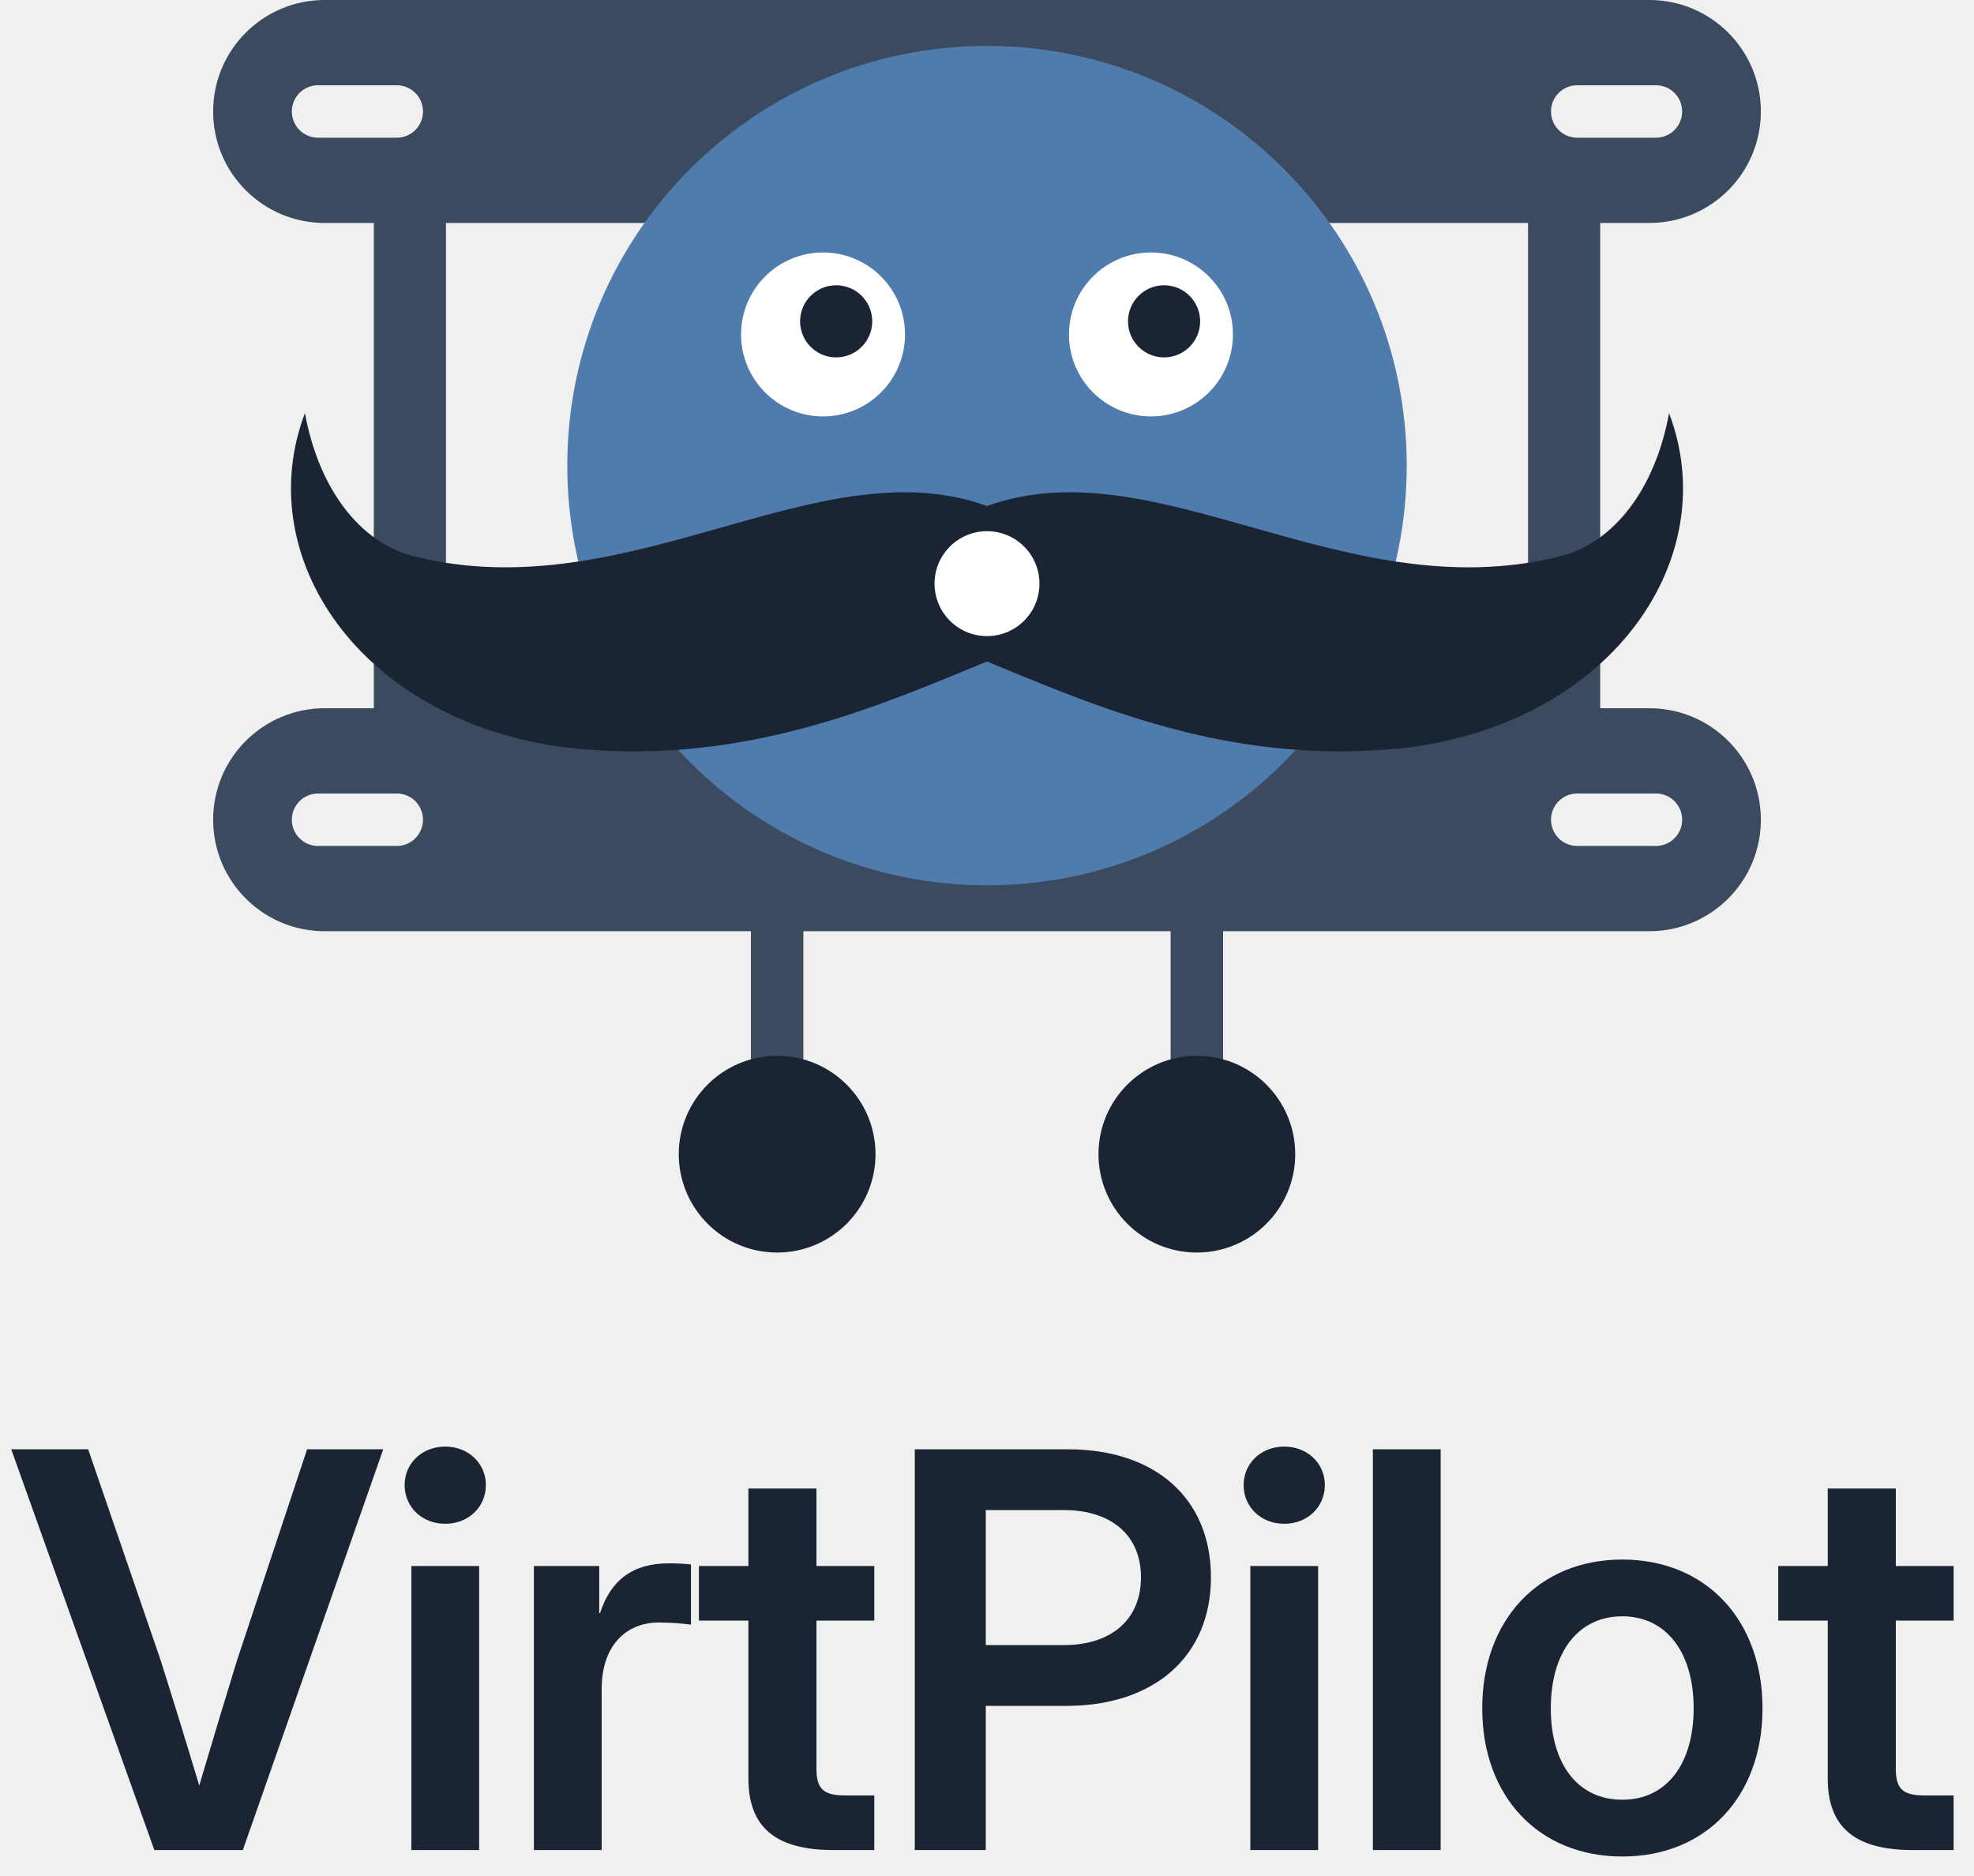
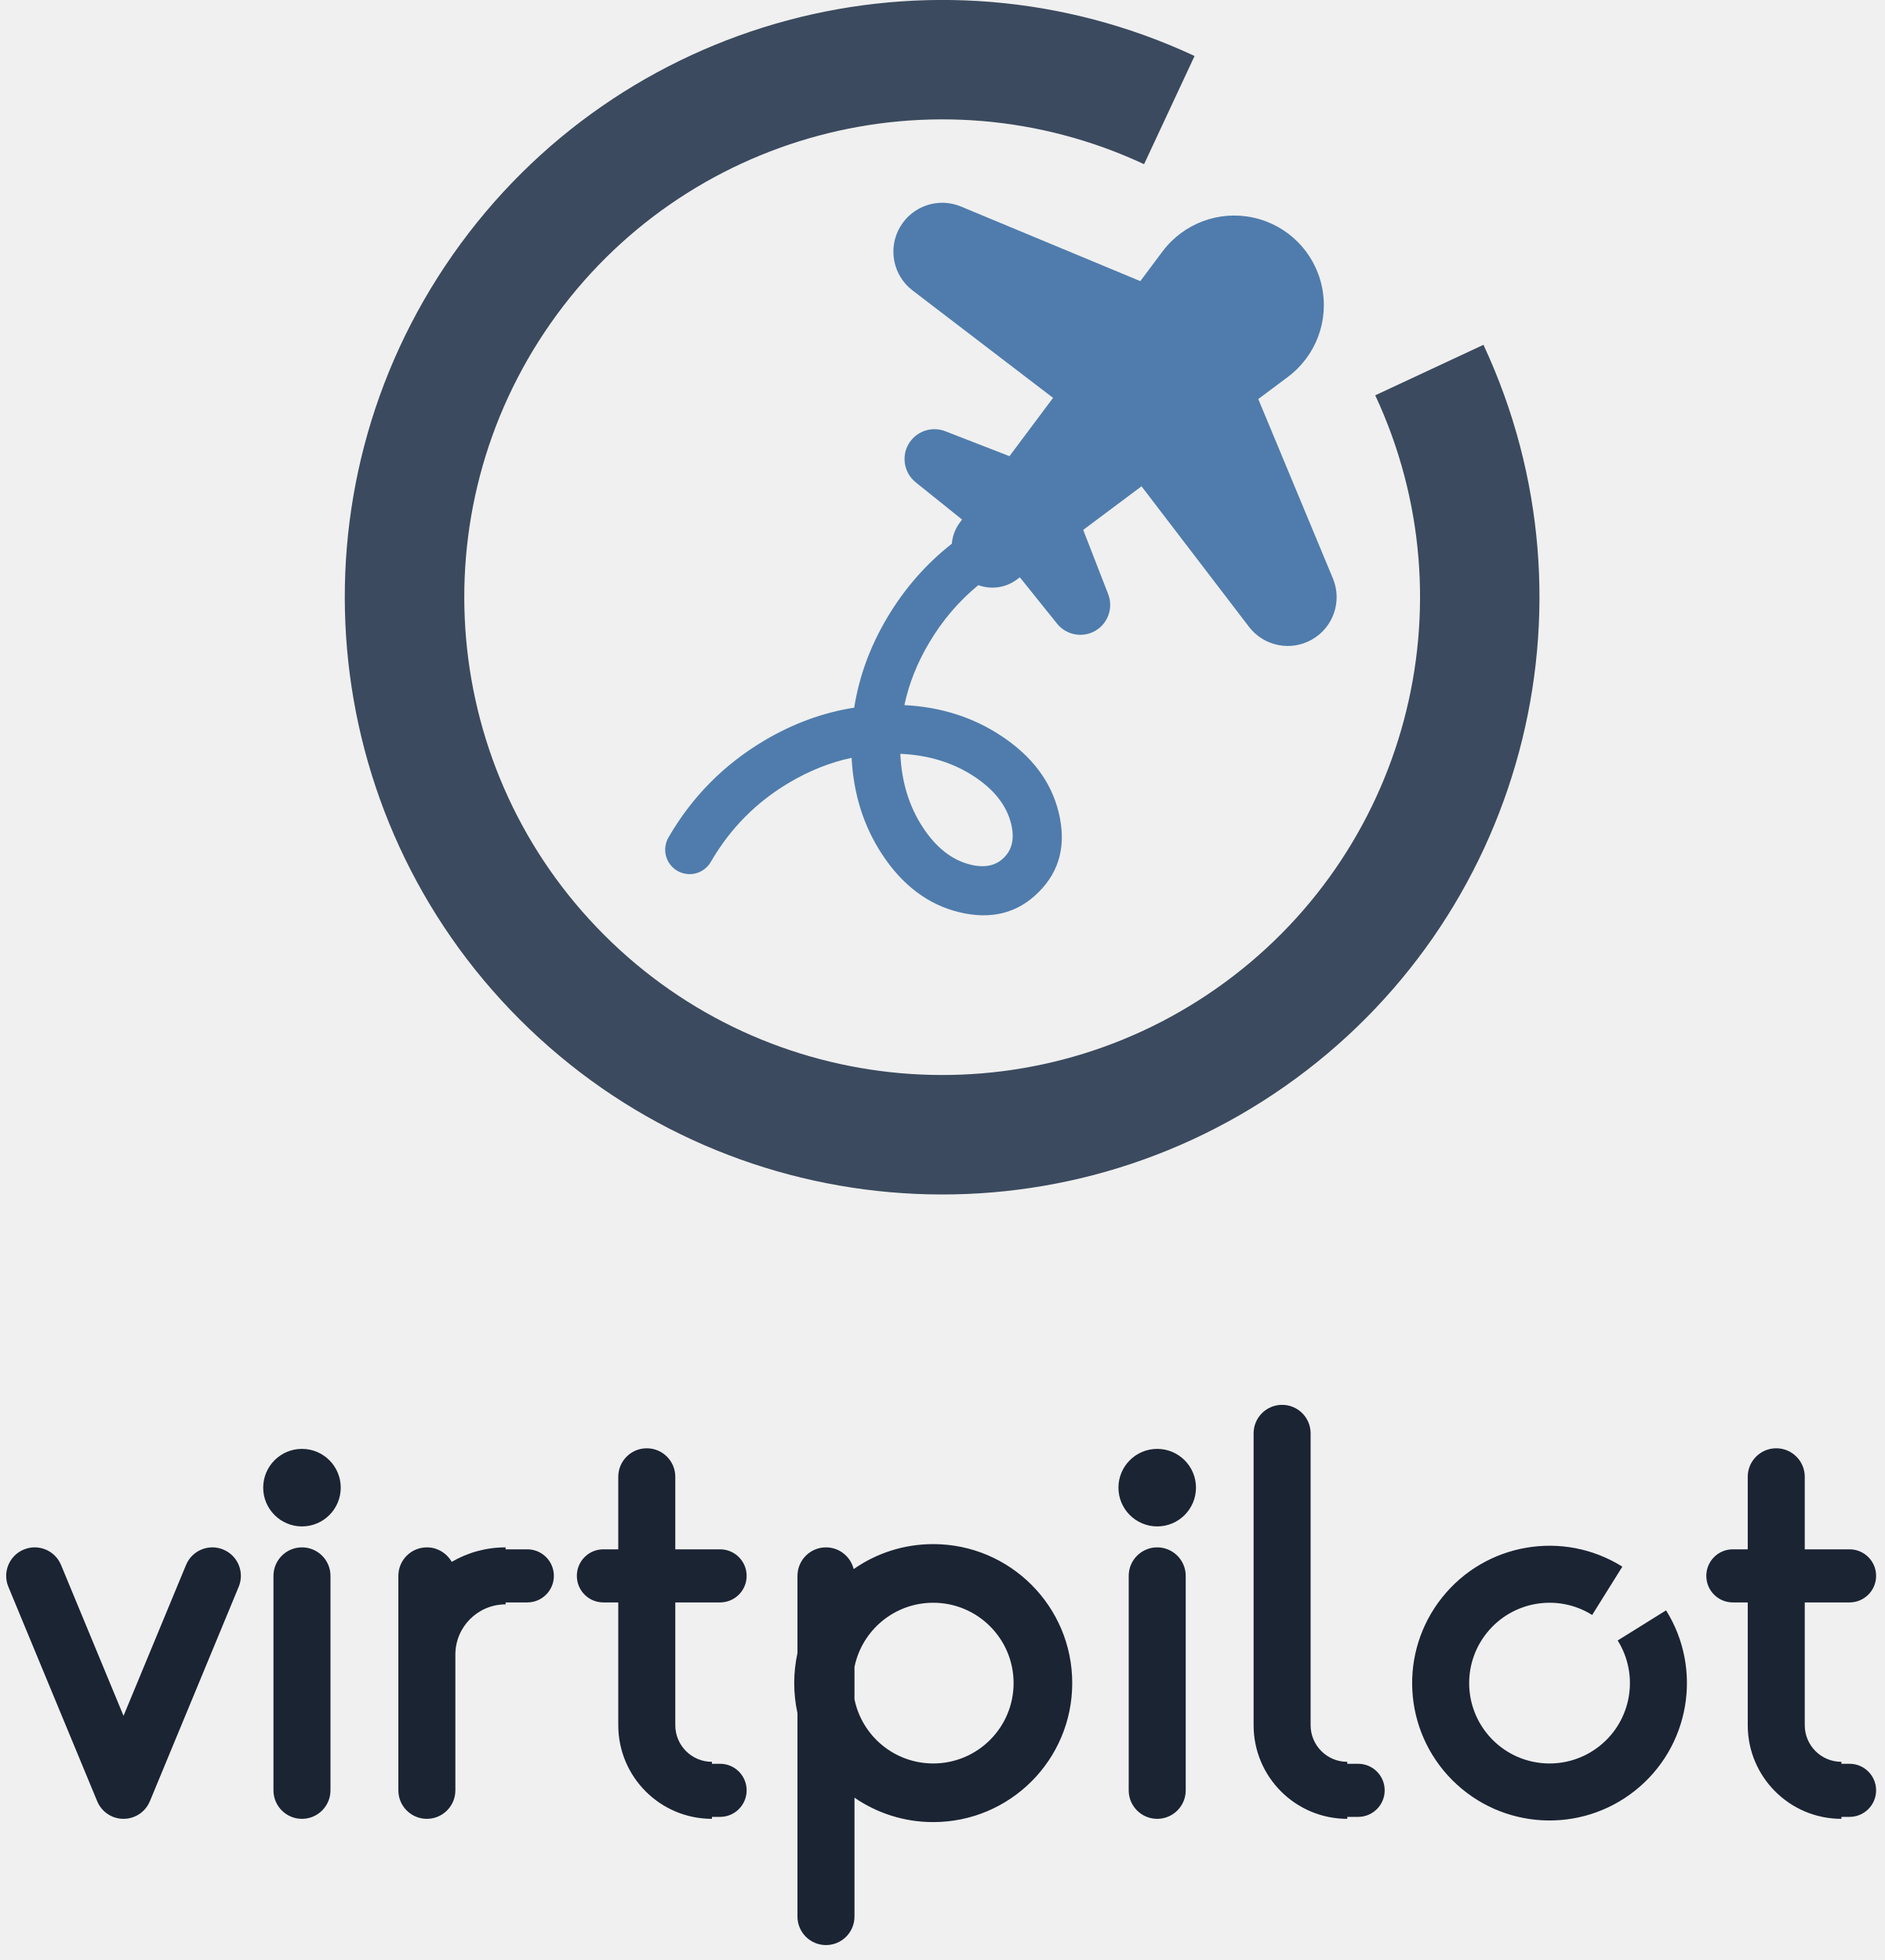
- <svg xmlns="http://www.w3.org/2000/svg" viewBox="0 0 301 286" width="301" height="286">
-   <g transform="translate(22.5 -34)">
-     <path fill="#3B4A5E" d="M92 172H100V210H92ZM156 172H164V210H156Z" />
-     <path fill="#1B2433" d="M81 210C81 201.72 87.72 195 96 195C104.28 195 111 201.72 111 210C111 218.28 104.28 225 96 225C87.72 225 81 218.28 81 210ZM145 210C145 201.72 151.72 195 160 195C168.28 195 175 201.72 175 210C175 218.28 168.28 225 160 225C151.72 225 145 218.28 145 210Z" />
-     <path fill="#3B4A5E" d="M27 34H229C238.39 34 246 41.61 246 51C246 60.39 238.39 68 229 68H221.5V142H229C238.39 142 246 149.61 246 159C246 168.39 238.39 176 229 176H27C17.61 176 10 168.39 10 159C10 149.61 17.61 142 27 142H34.5V68H27C17.61 68 10 60.39 10 51C10 41.61 17.61 34 27 34ZM210.5 68H45.5V142H210.5V68ZM218 155C215.79 155 214 156.79 214 159C214 161.21 215.79 163 218 163H230C232.21 163 234 161.21 234 159C234 156.79 232.21 155 230 155ZM218 47C215.79 47 214 48.79 214 51C214 53.21 215.79 55 218 55H230C232.21 55 234 53.21 234 51C234 48.79 232.21 47 230 47ZM26 155C23.79 155 22 156.79 22 159C22 161.21 23.79 163 26 163H38C40.21 163 42 161.21 42 159C42 156.79 40.21 155 38 155ZM26 47C23.79 47 22 48.79 22 51C22 53.21 23.79 55 26 55H38C40.21 55 42 53.21 42 51C42 48.79 40.21 47 38 47Z" />
-     <circle cx="128" cy="105" r="64" fill="#4F7CAC" />
-     <circle cx="103" cy="85" r="12.5" fill="#FFFFFF" />
-     <circle cx="105" cy="83" r="5.5" fill="#1B2433" />
-     <circle cx="153" cy="85" r="12.5" fill="#FFFFFF" />
-     <circle cx="155" cy="83" r="5.5" fill="#1B2433" />
-     <path fill="#1B2433" d="M128 134.87C127.46 135.09 126.92 135.31 126.38 135.54C109.28 142.62 89.22 150.92 63.52 147.96C32.32 143.8 15.68 118.84 24 97C26.08 108.44 32.32 116.76 40.64 118.84C57.28 123 72.87 118.58 87.56 114.42C101.86 110.37 115.3 106.57 128 111.16C140.7 106.57 154.14 110.37 168.44 114.42C183.13 118.58 198.72 123 215.36 118.84C223.68 116.76 229.92 108.44 232 97C240.32 118.84 223.68 143.8 192.48 147.96C166.78 150.92 146.72 142.62 129.62 135.54C129.08 135.31 128.54 135.09 128 134.87Z" />
-     <circle cx="128" cy="123" r="8" fill="#FFFFFF" />
+ <svg xmlns="http://www.w3.org/2000/svg" viewBox="0 0 347 361" width="347" height="361">
+   <g transform="translate(45.5 -18)">
+     <path fill="#3B4A5E" d="M227.69 81.51C250.25 129.89 234.82 187.49 191.09 218.11C147.36 248.73 87.96 243.53 50.22 205.78C12.47 168.04 7.27 108.64 37.89 64.91C68.51 21.18 126.11 5.75 174.49 28.31L165.19 48.24C126.49 30.19 80.41 42.54 55.92 77.52C31.42 112.51 35.58 160.03 65.78 190.22C95.97 220.42 143.49 224.58 178.48 200.08C213.46 175.59 225.81 129.51 207.76 90.81L227.69 81.51Z" />
+     <path fill="#4F7CAC" d="M168.58 64.32C172.45 59.15 178.99 56.7 185.3 58.08C191.62 59.45 196.55 64.38 197.92 70.7C199.3 77.01 196.85 83.55 191.68 87.42L186.22 91.5L199.96 124.53C201.7 128.7 200.07 133.51 196.15 135.77C192.24 138.03 187.26 137.04 184.51 133.45L164.72 107.57L153.98 115.6L158.58 127.43C159.56 129.96 158.55 132.83 156.2 134.19C153.85 135.54 150.86 134.98 149.16 132.86L142.31 124.33L141.74 124.75C139.65 126.31 136.98 126.62 134.67 125.77Q129.29 130.19 125.64 136.34Q122.31 141.93 121.05 147.87Q131.04 148.38 138.78 153.47Q147.35 159.07 149.45 167.58Q151.64 176.47 145.78 182.31Q139.93 188.18 131.05 185.99Q122.55 183.89 116.93 175.33Q111.85 167.59 111.33 157.58Q105.4 158.84 99.8 162.17Q90.7 167.58 85.4 176.75Q84.95 177.53 84.24 178.07Q83.53 178.62 82.66 178.85Q81.8 179.08 80.91 178.96Q80.02 178.84 79.25 178.4Q78.47 177.95 77.93 177.24Q77.38 176.53 77.15 175.66Q76.92 174.8 77.04 173.91Q77.16 173.02 77.6 172.25Q84.08 161.05 95.2 154.43Q103.2 149.68 111.81 148.34Q113.16 139.72 117.9 131.74Q122.65 123.75 129.79 118.14C129.9 116.78 130.38 115.43 131.25 114.26L131.67 113.69L123.14 106.84C121.02 105.14 120.46 102.15 121.81 99.8C123.17 97.45 126.04 96.44 128.57 97.42L140.4 102.02L148.43 91.28L122.55 71.49C118.96 68.74 117.97 63.76 120.23 59.85C122.49 55.93 127.3 54.3 131.47 56.04L164.5 69.78ZM120.3 156.84Q120.65 164.6 124.45 170.39Q128.13 176 133.21 177.25Q137.14 178.22 139.4 175.95Q141.68 173.68 140.71 169.74Q139.46 164.66 133.86 160.99Q128.05 157.18 120.3 156.84Z" />
  </g>
-   <path fill="#1B2433" d="M23.533 282.113H37.027L58.437 221.0H46.83L36.166 253.115C34.566 258.283 32.679 264.518 30.382 272.27C28.045 264.518 26.117 258.283 24.476 253.115L13.443 221.0H1.713Z M62.724 282.113H73.06V238.801H62.724ZM67.892 232.361C71.419 232.361 74.085 229.818 74.085 226.455C74.085 223.133 71.419 220.59 67.892 220.59C64.365 220.59 61.699 223.133 61.699 226.455C61.699 229.818 64.365 232.361 67.892 232.361Z M81.408 282.113H91.743V257.586C91.743 250.818 95.558 247.414 100.48 247.414C102.531 247.414 104.581 247.619 105.361 247.742V238.555C104.54 238.473 103.392 238.391 101.997 238.391C96.419 238.391 93.097 241.016 91.497 245.979H91.374V238.801H81.408Z M133.314 238.801H124.495V226.988H114.118V238.801H106.571V247.127H114.118V271.203C114.118 278.627 118.261 282.113 127.079 282.113H133.314V273.787H128.884C125.521 273.787 124.495 272.762 124.495 269.686V247.127H133.314Z M139.487 282.113H150.315V260.129H162.62C176.032 260.129 184.646 252.541 184.646 240.523C184.646 228.547 176.237 221.0 162.825 221.0H139.487ZM150.315 250.859V230.27H162.21C169.511 230.27 173.981 234.166 173.981 240.523C173.981 246.922 169.511 250.859 162.21 250.859Z M190.655 282.113H200.991V238.801H190.655ZM195.823 232.361C199.35 232.361 202.016 229.818 202.016 226.455C202.016 223.133 199.35 220.59 195.823 220.59C192.296 220.59 189.63 223.133 189.63 226.455C189.63 229.818 192.296 232.361 195.823 232.361Z M219.674 221.0H209.339V282.113H219.674Z M247.381 283.098C260.137 283.098 268.751 273.951 268.751 260.498C268.751 247.045 260.137 237.816 247.381 237.816C234.626 237.816 226.012 247.045 226.012 260.498C226.012 273.951 234.626 283.098 247.381 283.098ZM247.381 274.443C240.696 274.443 236.471 269.152 236.471 260.498C236.471 251.803 240.737 246.471 247.381 246.471C253.985 246.471 258.251 251.844 258.251 260.498C258.251 269.111 254.026 274.443 247.381 274.443Z M297.893 238.801H289.075V226.988H278.698V238.801H271.151V247.127H278.698V271.203C278.698 278.627 282.84 282.113 291.659 282.113H297.893V273.787H293.463C290.1 273.787 289.075 272.762 289.075 269.686V247.127H297.893Z" />
+   <path fill="#1B2433" d="M146.86 290.25C146.86 287.35 149.21 285 152.11 285C154.58 285 156.65 286.71 157.21 289C161.36 286.1 166.41 284.4 171.86 284.4C186 284.4 197.46 295.86 197.46 310C197.46 324.14 186 335.6 171.86 335.6C166.48 335.6 161.48 333.94 157.36 331.1V353C157.36 355.9 155.01 358.25 152.11 358.25C149.21 358.25 146.86 355.9 146.86 353V315.54C146.47 313.75 146.26 311.9 146.26 310C146.26 308.1 146.47 306.25 146.86 304.46ZM306.82 296.6C313.63 307.5 311.18 321.79 301.11 329.8C291.04 337.81 276.57 336.99 267.47 327.89C258.37 318.79 257.55 304.32 265.56 294.25C273.57 284.18 287.86 281.73 298.77 288.55L293.21 297.45C286.82 293.46 278.47 294.9 273.78 300.79C269.09 306.68 269.57 315.14 274.9 320.47C280.22 325.79 288.69 326.27 294.58 321.58C300.47 316.9 301.9 308.54 297.91 302.15ZM321.86 272C321.86 269.1 324.21 266.75 327.11 266.75C330.01 266.75 332.36 269.1 332.36 272V285.36H340.61C343.31 285.36 345.5 287.55 345.5 290.25C345.5 292.95 343.31 295.14 340.61 295.14H332.36V317.75C332.36 321.48 335.38 324.5 339.11 324.5V324.86H340.61C343.31 324.86 345.5 327.05 345.5 329.75C345.5 332.45 343.31 334.64 340.61 334.64H339.11V335C329.58 335 321.86 327.28 321.86 317.75V295.14H319.11C316.41 295.14 314.23 292.95 314.23 290.25C314.23 287.55 316.41 285.36 319.11 285.36H321.86ZM113.86 272C113.86 269.1 116.21 266.75 119.11 266.75C122.01 266.75 124.36 269.1 124.36 272V285.36H132.61C135.31 285.36 137.5 287.55 137.5 290.25C137.5 292.95 135.31 295.14 132.61 295.14H124.36V317.75C124.36 321.48 127.38 324.5 131.11 324.5V324.86H132.61C135.31 324.86 137.5 327.05 137.5 329.75C137.5 332.45 135.31 334.64 132.61 334.64H131.11V335C121.58 335 113.86 327.28 113.86 317.75V295.14H111.11C108.41 295.14 106.23 292.95 106.23 290.25C106.23 287.55 108.41 285.36 111.11 285.36H113.86ZM1.54 292.26C0.43 289.58 1.7 286.51 4.38 285.4C7.06 284.29 10.13 285.56 11.24 288.24L22.75 316.03L34.26 288.24C35.37 285.56 38.44 284.29 41.12 285.4C43.8 286.51 45.07 289.58 43.96 292.26L27.6 331.76L27.6 331.76C27.59 331.77 27.59 331.78 27.58 331.79C27.07 333.02 26.09 334.05 24.76 334.6C24.1 334.87 23.42 335 22.75 335C22.08 335 21.41 334.87 20.75 334.61C20.75 334.6 20.74 334.6 20.74 334.6L20.73 334.6C19.4 334.04 18.42 333.01 17.91 331.78C17.9 331.77 17.9 331.77 17.9 331.76L17.9 331.76ZM230.86 264C230.86 261.1 233.21 258.75 236.11 258.75C239.01 258.75 241.36 261.1 241.36 264V317.75C241.36 321.48 244.38 324.5 248.11 324.5V324.86H250.11C252.81 324.86 255 327.05 255 329.75C255 332.45 252.81 334.64 250.11 334.64H248.11V335C238.58 335 230.86 327.28 230.86 317.75ZM73.36 290.25C73.36 287.35 75.71 285 78.61 285C80.57 285 82.28 286.08 83.19 287.67C86.1 285.97 89.49 285 93.11 285V285.36H97.11C99.81 285.36 102 287.55 102 290.25C102 292.95 99.81 295.14 97.11 295.14H93.11V295.5C88 295.5 83.86 299.64 83.86 304.75V329.75C83.86 332.65 81.51 335 78.61 335C75.71 335 73.36 332.65 73.36 329.75ZM157.36 312.98C158.74 319.73 164.71 324.8 171.86 324.8C180.04 324.8 186.66 318.17 186.66 310C186.66 301.83 180.04 295.2 171.86 295.2C164.71 295.2 158.74 300.27 157.36 307.02ZM50.36 290.25C50.36 287.35 52.71 285 55.61 285C58.51 285 60.86 287.35 60.86 290.25V329.75C60.86 332.65 58.51 335 55.61 335C52.71 335 50.36 332.65 50.36 329.75ZM207.86 290.25C207.86 287.35 210.21 285 213.11 285C216.01 285 218.36 287.35 218.36 290.25V329.75C218.36 332.65 216.01 335 213.11 335C210.21 335 207.86 332.65 207.86 329.75ZM48.47 274C48.47 270.06 51.67 266.86 55.61 266.86C59.55 266.86 62.75 270.06 62.75 274C62.75 277.94 59.55 281.14 55.61 281.14C51.67 281.14 48.47 277.94 48.47 274ZM205.97 274C205.97 270.06 209.17 266.86 213.11 266.86C217.05 266.86 220.25 270.06 220.25 274C220.25 277.94 217.05 281.14 213.11 281.14C209.17 281.14 205.97 277.94 205.97 274Z" />
</svg>
